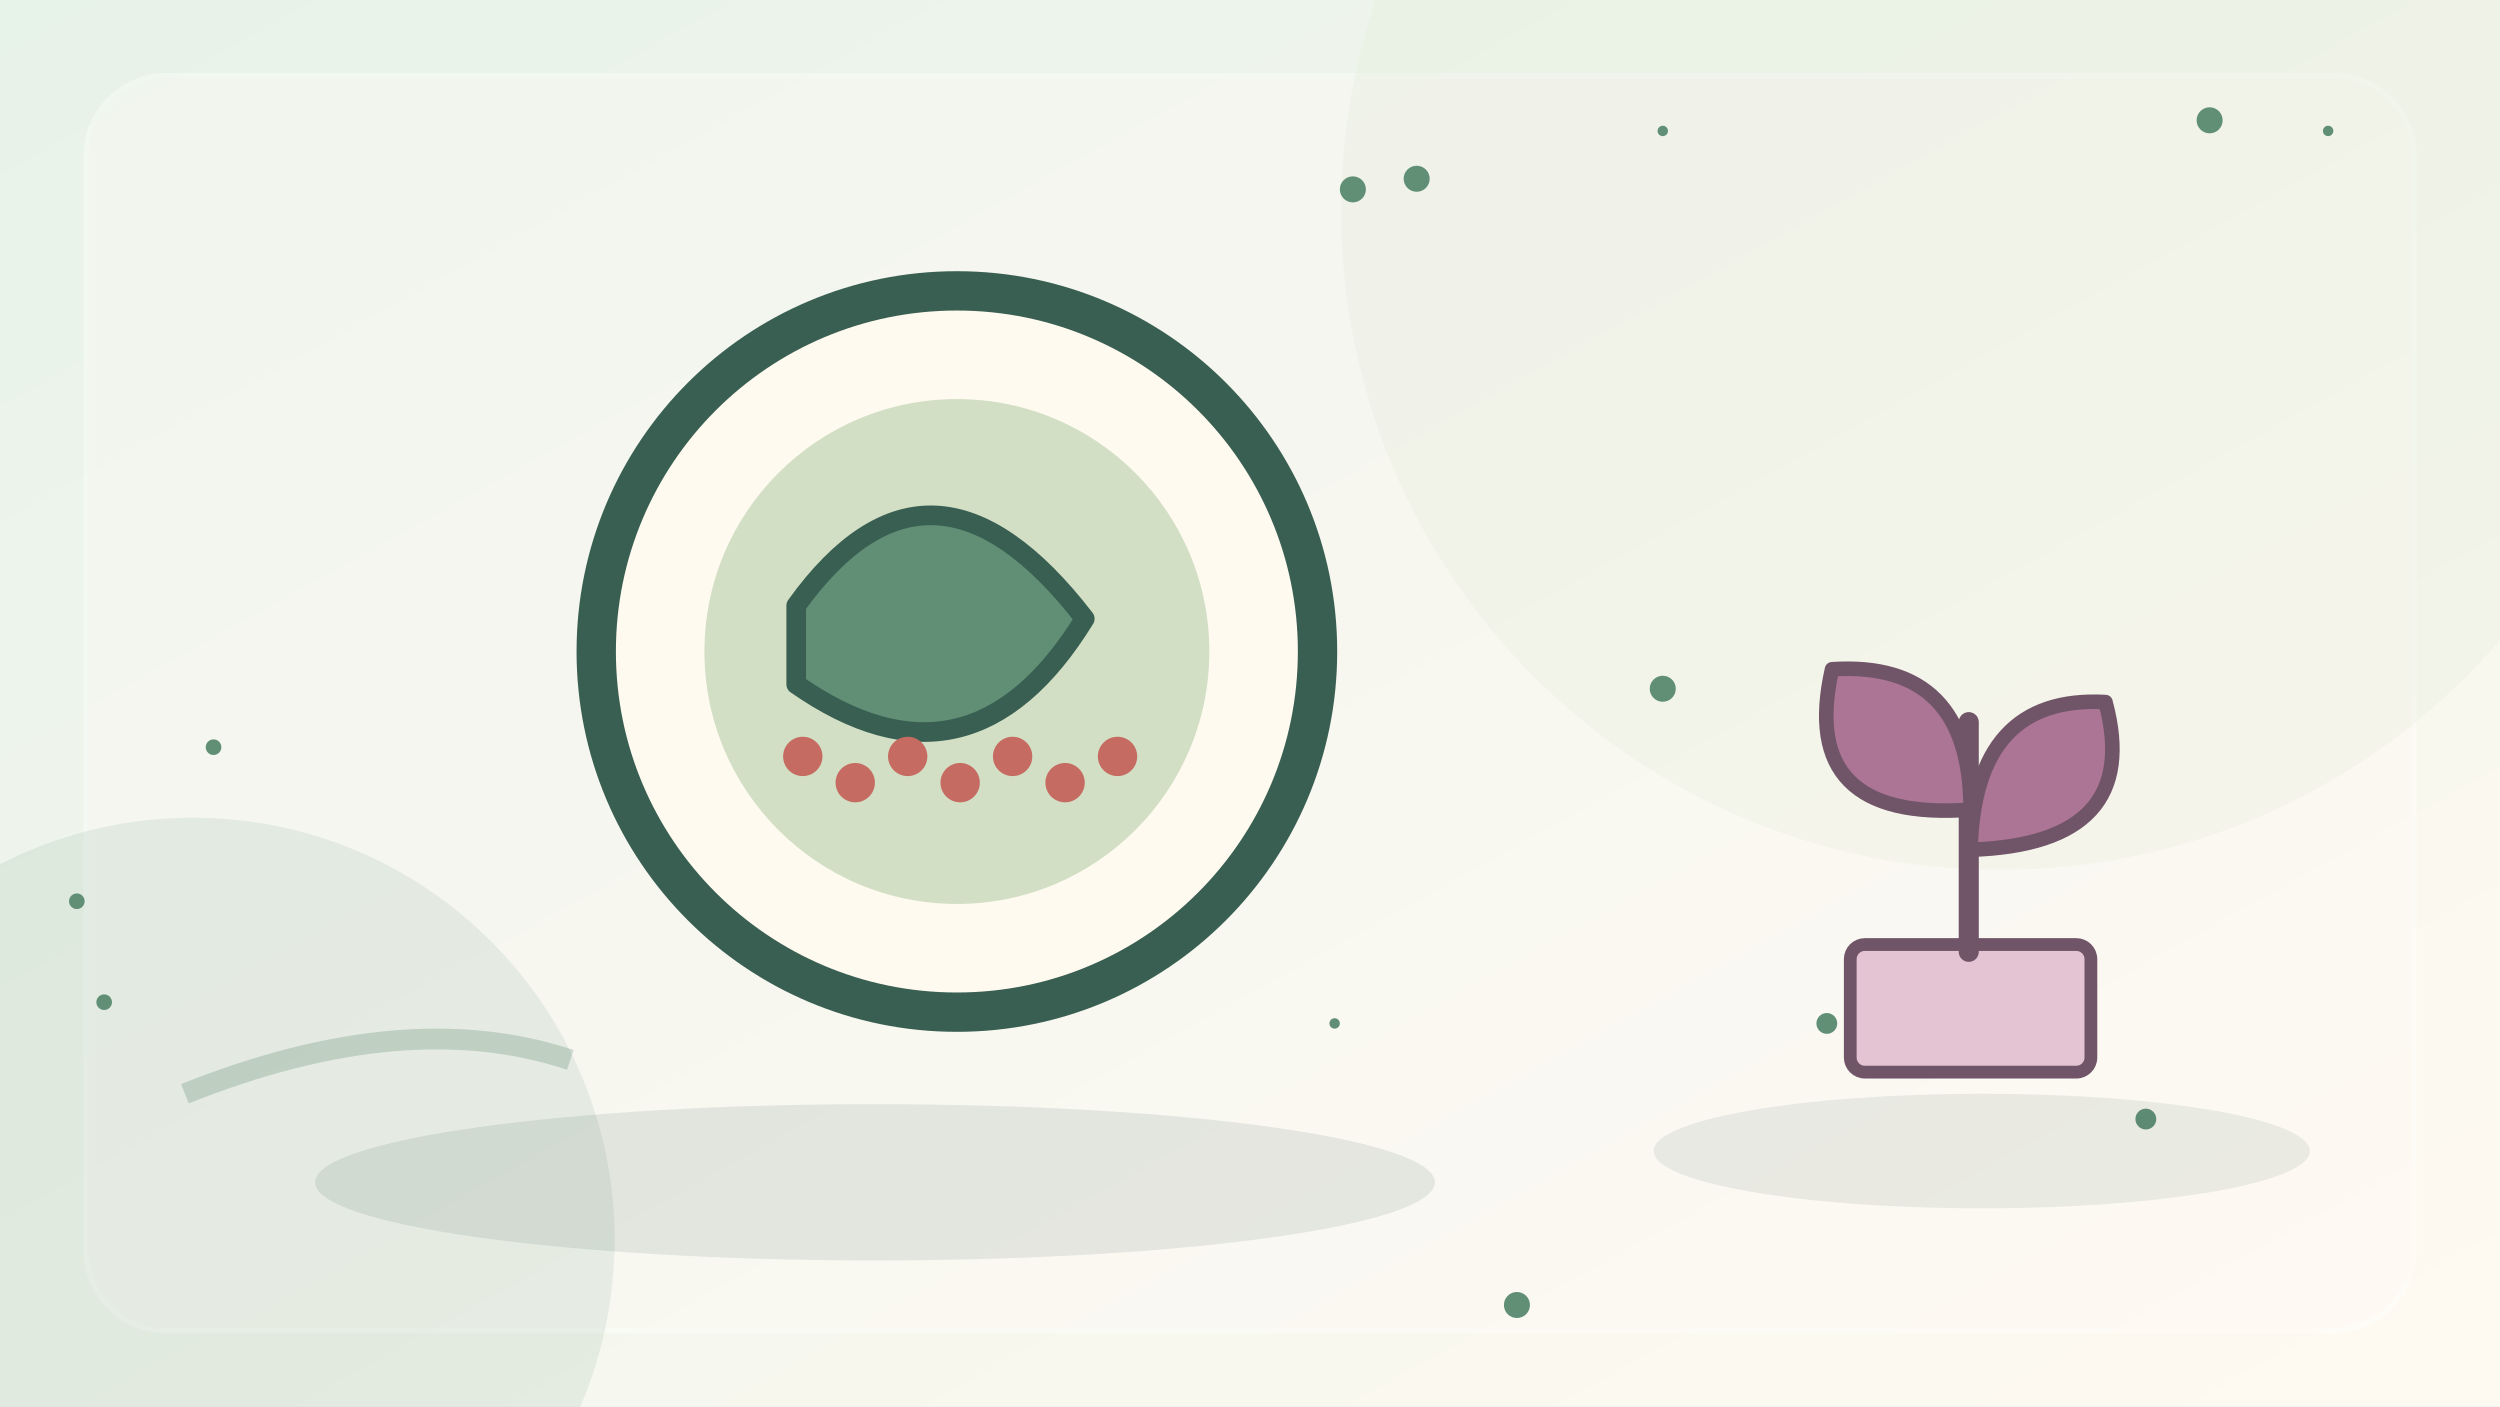
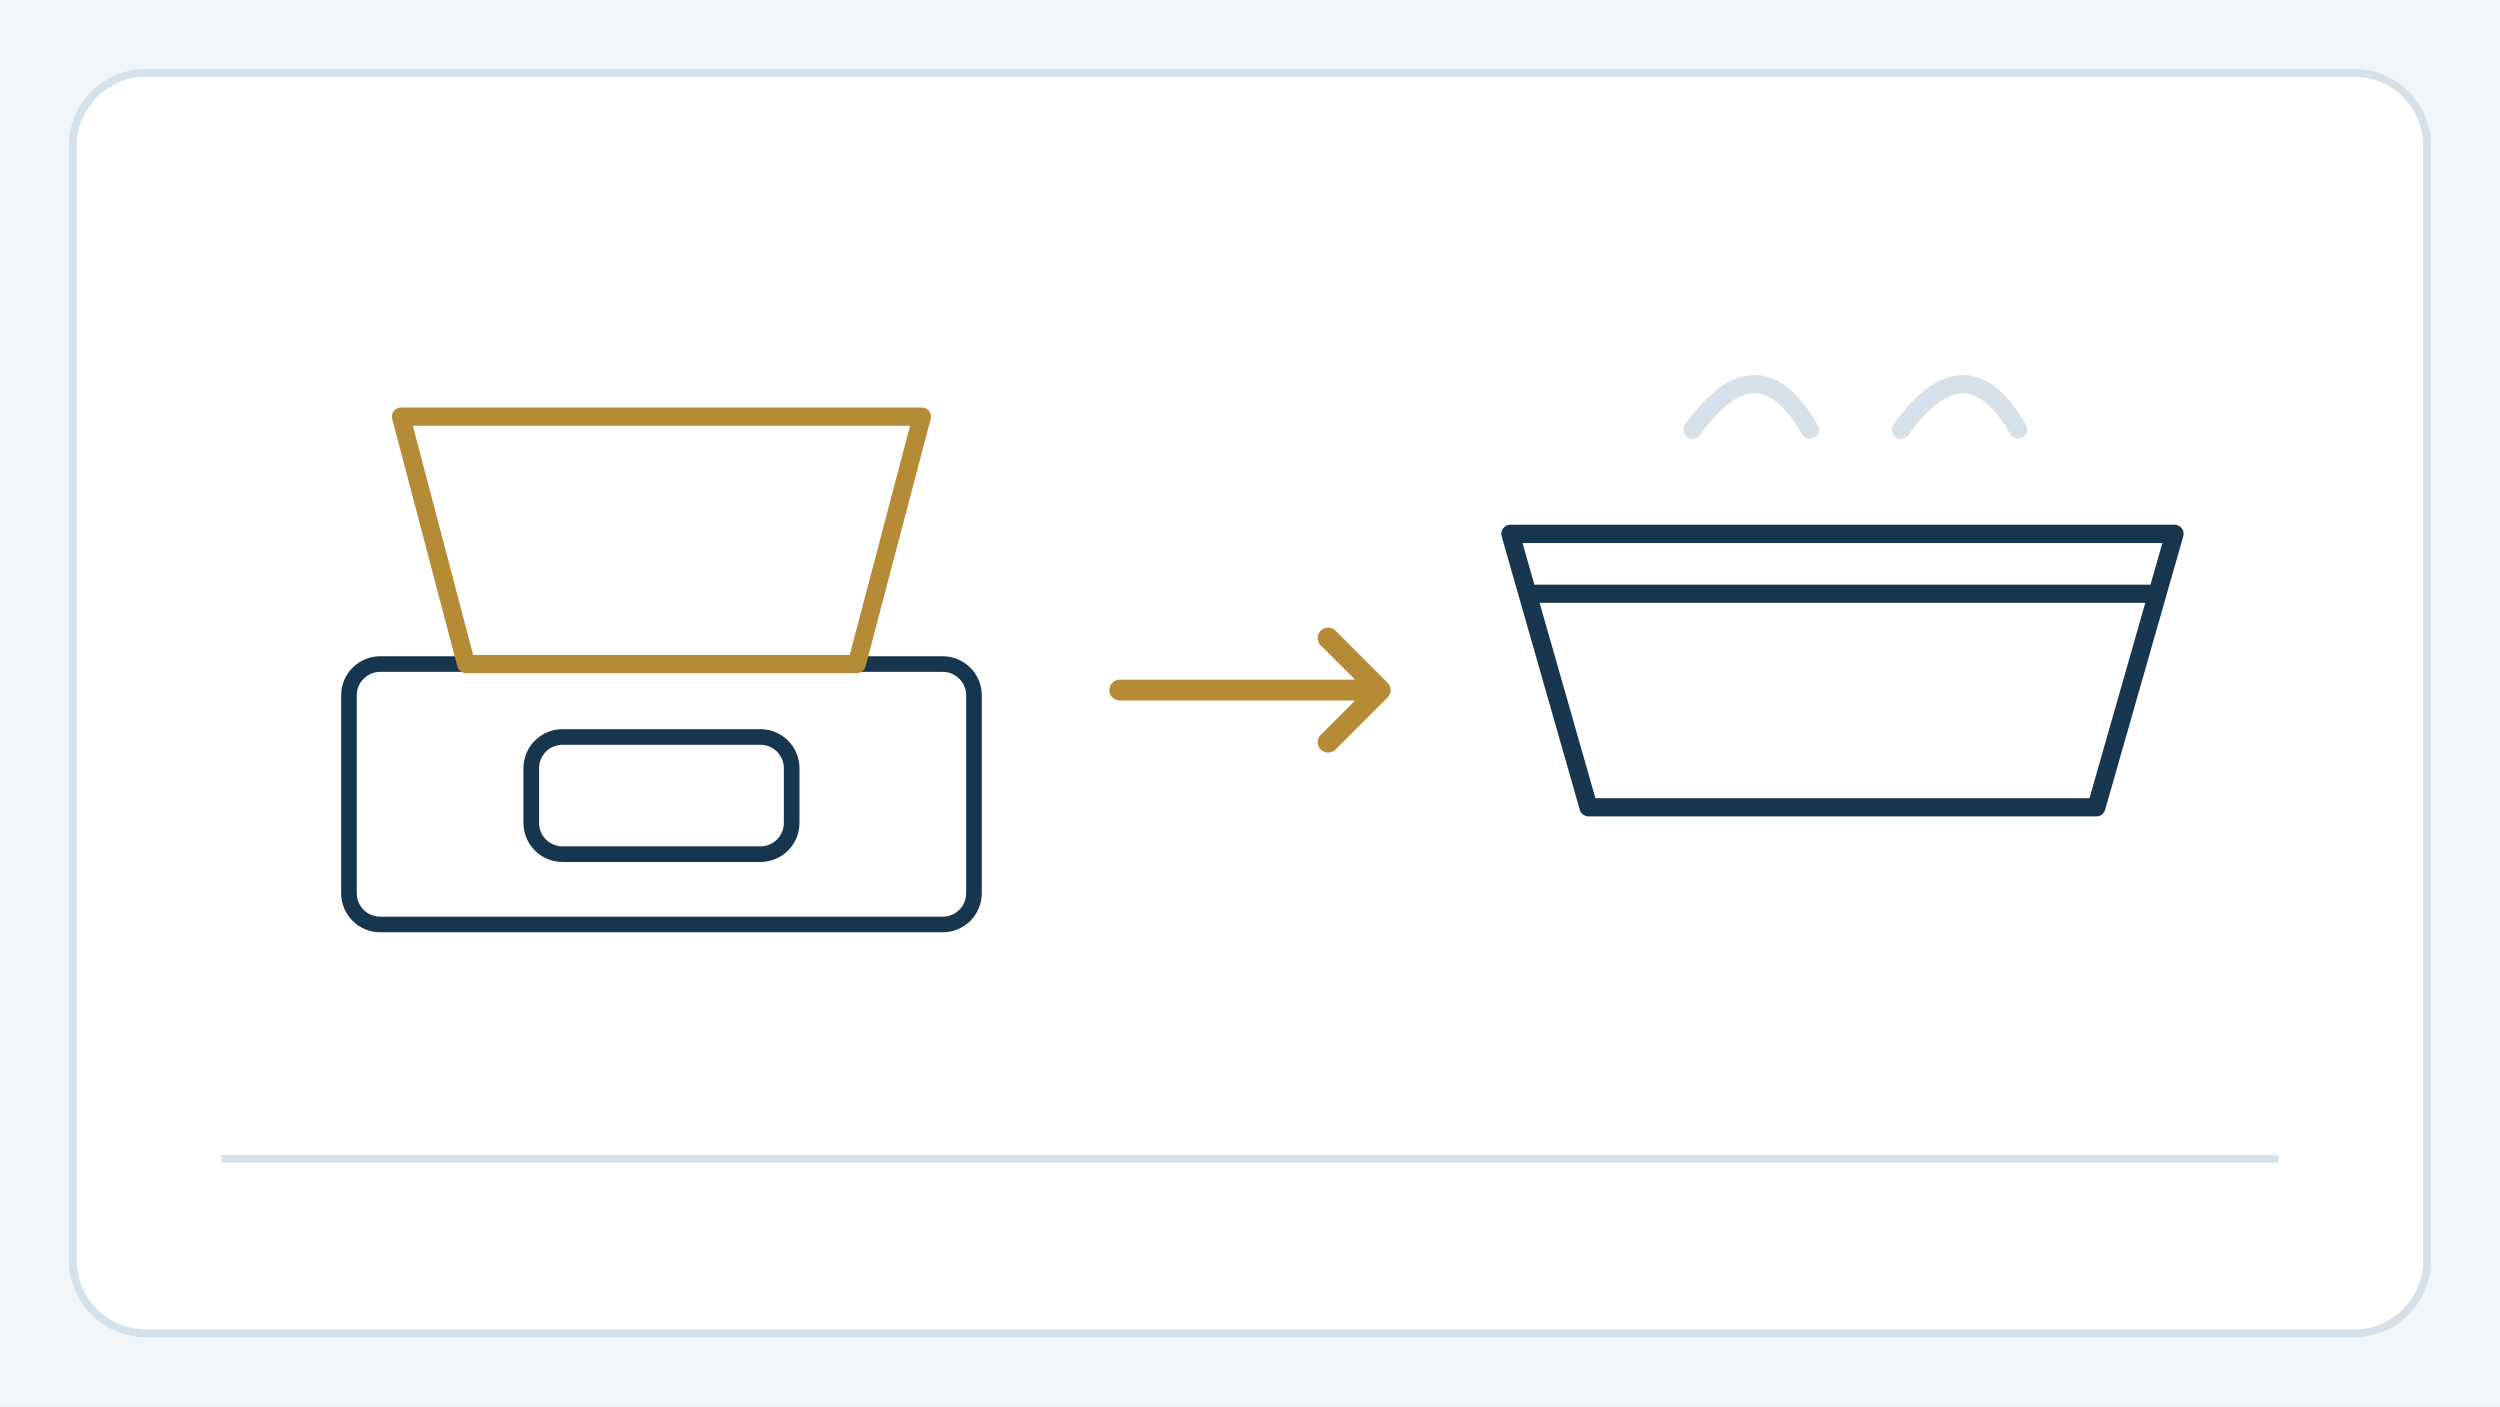
- <svg xmlns="http://www.w3.org/2000/svg" width="960" height="540" viewBox="0 0 960 540" role="img" aria-label="Autorska ilustracja: Karmienie i obserwacja">
-   <defs>
-     <linearGradient id="background" x1="0" y1="0" x2="1" y2="1">
-       <stop offset="0" stop-color="#e7f2e9" />
-       <stop offset="1" stop-color="#fffaf1" />
-     </linearGradient>
-   </defs>
-   <rect width="960" height="540" fill="url(#background)" />
-   <rect x="33" y="29" width="894" height="482" rx="31" fill="#fffaf7" opacity=".35" stroke="#fff" stroke-width="2" />
-   <circle cx="768" cy="81" r="253" fill="#d2dfc5" opacity=".16" />
-   <circle cx="74" cy="476" r="162" fill="#618f75" opacity=".12" />
-   <circle cx="701.5" cy="393" r="4" fill="#618f75" stroke="none" stroke-width="4" />
-   <circle cx="505.5" cy="254.28" r="2" fill="#618f75" stroke="none" stroke-width="4" />
-   <circle cx="824" cy="429.72" r="4" fill="#618f75" stroke="none" stroke-width="4" />
-   <circle cx="638.5" cy="264.48" r="5" fill="#618f75" stroke="none" stroke-width="4" />
-   <circle cx="512.5" cy="393" r="2" fill="#618f75" stroke="none" stroke-width="4" />
-   <circle cx="260.5" cy="182.88" r="5" fill="#618f75" stroke="none" stroke-width="4" />
-   <circle cx="848.5" cy="46.2" r="5" fill="#618f75" stroke="none" stroke-width="4" />
-   <circle cx="40" cy="384.84" r="3" fill="#618f75" stroke="none" stroke-width="4" />
-   <circle cx="544" cy="68.64" r="5" fill="#618f75" stroke="none" stroke-width="4" />
-   <circle cx="82" cy="286.92" r="3" fill="#618f75" stroke="none" stroke-width="4" />
-   <circle cx="519.5" cy="72.72" r="5" fill="#618f75" stroke="none" stroke-width="4" />
-   <circle cx="29.5" cy="346.08" r="3" fill="#618f75" stroke="none" stroke-width="4" />
-   <circle cx="894" cy="50.28" r="2" fill="#618f75" stroke="none" stroke-width="4" />
-   <circle cx="638.5" cy="50.28" r="2" fill="#618f75" stroke="none" stroke-width="4" />
-   <circle cx="582.5" cy="501.12" r="5" fill="#618f75" stroke="none" stroke-width="4" />
-   <ellipse cx="336" cy="454" rx="215" ry="30" fill="#395f52" opacity=".12" />
-   <ellipse cx="761" cy="442" rx="126" ry="22" fill="#395f52" opacity=".10" />
-   <g transform="translate(166 50) scale(1.259)">
-     <circle cx="160" cy="159" r="110" fill="#fffaf0" stroke="#395f52" stroke-width="12" />
-     <circle cx="160" cy="159" r="77" fill="#d2dfc5" stroke="none" stroke-width="4" />
-     <path d="M111 145q41-57 88 4q-35 57-88 20Z" fill="#618f75" stroke="#395f52" stroke-width="6" stroke-linejoin="round" stroke-linecap="round" />
-     <circle cx="113" cy="191" r="6" fill="#c66b61" stroke="none" stroke-width="4" />
-     <circle cx="129" cy="199" r="6" fill="#c66b61" stroke="none" stroke-width="4" />
-     <circle cx="145" cy="191" r="6" fill="#c66b61" stroke="none" stroke-width="4" />
-     <circle cx="161" cy="199" r="6" fill="#c66b61" stroke="none" stroke-width="4" />
-     <circle cx="177" cy="191" r="6" fill="#c66b61" stroke="none" stroke-width="4" />
-     <circle cx="193" cy="199" r="6" fill="#c66b61" stroke="none" stroke-width="4" />
-     <circle cx="209" cy="191" r="6" fill="#c66b61" stroke="none" stroke-width="4" />
+ <svg xmlns="http://www.w3.org/2000/svg" width="960" height="540" viewBox="0 0 960 540" role="img" aria-label="Karmienie i obserwacja — waga i miska">
+   <rect width="960" height="540" fill="#f1f5f8" />
+   <rect x="28" y="28" width="904" height="484" rx="28" fill="#fff" stroke="#d6e0e8" stroke-width="3" />
+   <g transform="translate(89 85)">
+     <rect x="45" y="170" width="240" height="100" rx="12" fill="#fff" stroke="#17364d" stroke-width="6" />
+     <rect x="115" y="198" width="100" height="45" rx="12" fill="#fff" stroke="#17364d" stroke-width="6" />
+     <path d="M65 75H265L240 170H90Z" fill="none" stroke="#b68b36" stroke-width="7" stroke-linecap="round" stroke-linejoin="round" />
  </g>
-   <g transform="translate(644 222) scale(0.700)">
-     <rect x="95" y="201" width="132" height="70" rx="8" fill="#e4c4d2" stroke="#705467" stroke-width="7" />
-     <path d="M160 205L160 79" stroke="#705467" stroke-width="11" stroke-linecap="round" fill="none" />
-     <path d="M161 127q-95 7-76-77q76-5 76 77m0 22q95-3 74-81q-72-4-74 81" fill="#ac7595" stroke="#705467" stroke-width="8" stroke-linejoin="round" stroke-linecap="round" />
+   <g transform="translate(545 85)">
+     <path d="M35 120H290L260 225H65Z M45 143H280" fill="none" stroke="#17364d" stroke-width="7" stroke-linecap="round" stroke-linejoin="round" />
+     <path d="M105 80Q130 45 150 80 M185 80Q210 45 230 80" fill="none" stroke="#d6e0e8" stroke-width="7" stroke-linecap="round" stroke-linejoin="round" />
  </g>
-   <path d="M71 420q85-34 148-13" fill="none" stroke="#618f75" opacity=".29" stroke-width="8" />
+   <path d="M430 265H530 M510 245L530 265L510 285" fill="none" stroke="#b68b36" stroke-width="8" stroke-linecap="round" stroke-linejoin="round" />
+   <path d="M85 445H875" fill="none" stroke="#d6e0e8" stroke-width="3" />
</svg>
